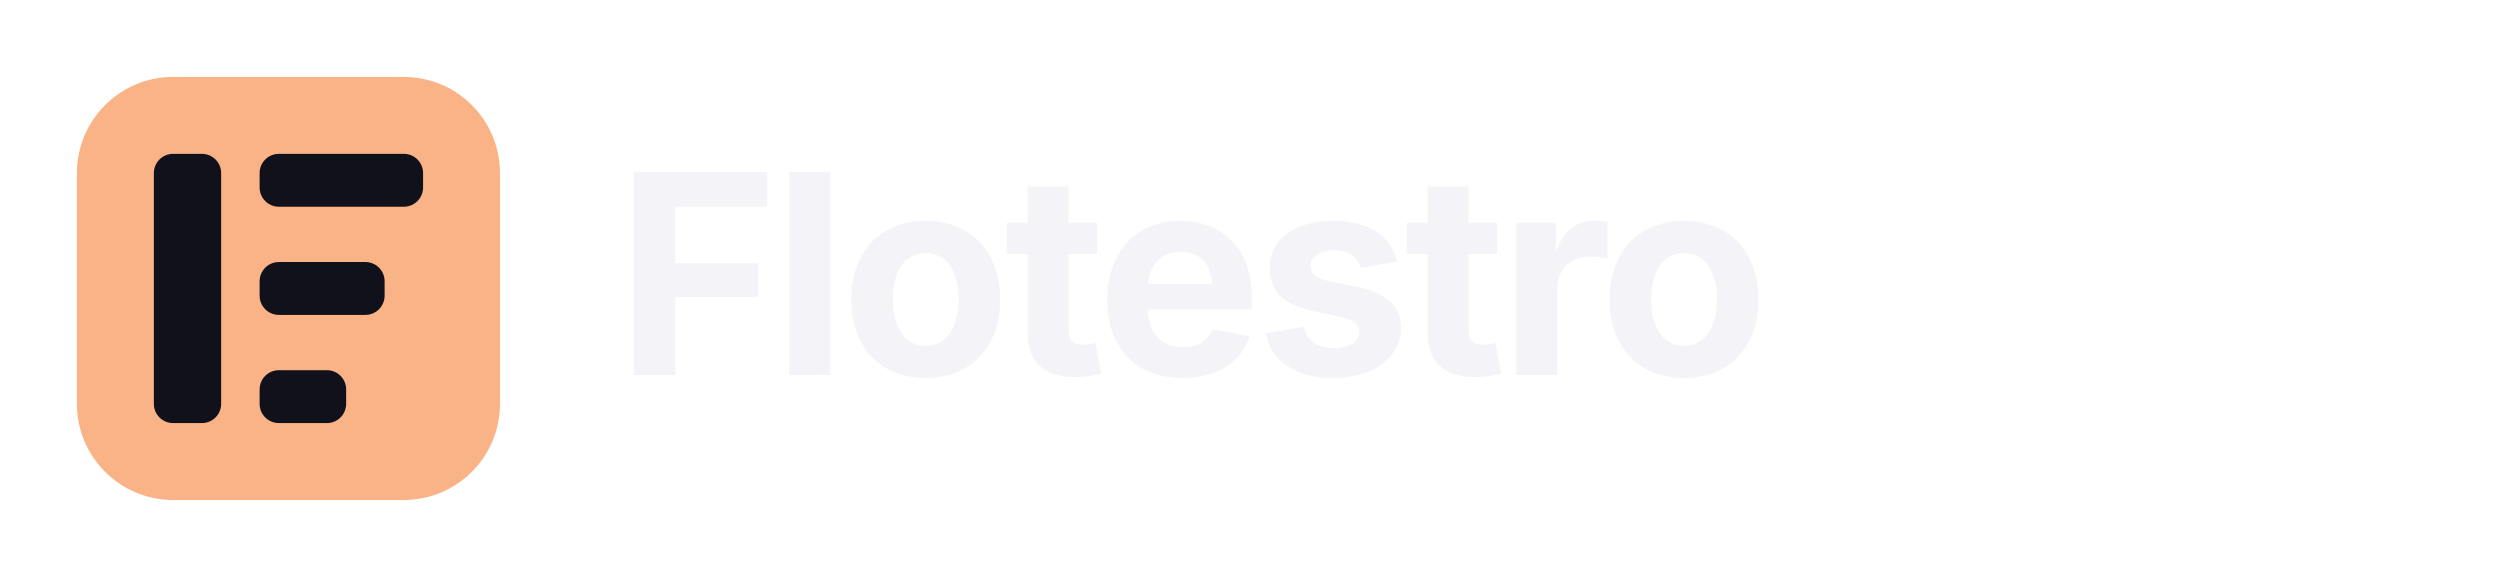
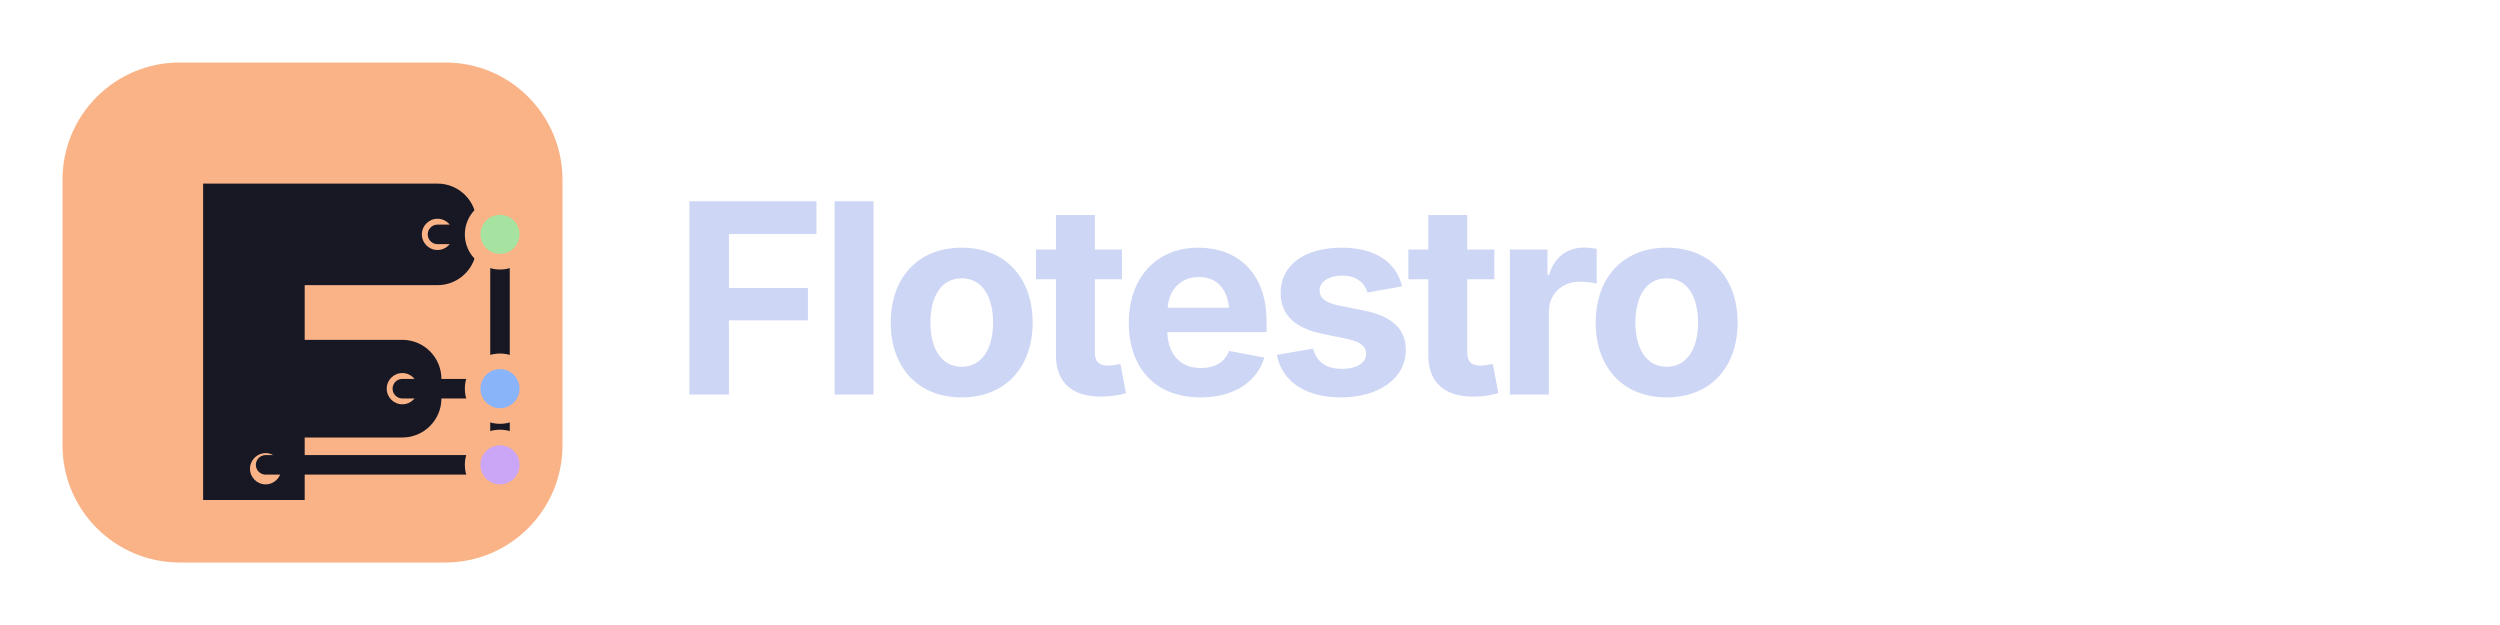
- <svg xmlns="http://www.w3.org/2000/svg" viewBox="0 0 520 120" width="520" height="120" role="img" aria-label="Flotestro">
-   <rect x="16" y="16" width="88" height="88" rx="20" fill="#fab387" />
-   <g fill="#11111b">
-     <rect x="32" y="32" width="14" height="56" rx="4" />
-     <rect x="54" y="32" width="34" height="11" rx="4" />
-     <rect x="54" y="54.5" width="26" height="11" rx="4" />
-     <rect x="54" y="77" width="18" height="11" rx="4" />
+ <svg xmlns="http://www.w3.org/2000/svg" viewBox="0 0 640 160" width="640" height="160" role="img" aria-labelledby="title desc">
+   <g transform="translate(16 16)">
+     <rect width="128" height="128" rx="30" fill="#FAB387" />
+     <path d="M36 31h60a10 10 0 0 1 10 10v6a10 10 0 0 1-10 10H62v14h25a10 10 0 0 1 10 10v5a10 10 0 0 1-10 10H62v16H36z" fill="#181825" />
+     <circle cx="96" cy="44" r="4" fill="#FAB387" />
+     <circle cx="87" cy="83.5" r="4" fill="#FAB387" />
+     <circle cx="52" cy="104" r="4" fill="#FAB387" />
+     <path d="M96 44h16v59H52M87 83.5h25" fill="none" stroke="#181825" stroke-width="5" stroke-linecap="round" stroke-linejoin="round" />
+     <circle cx="112" cy="44" r="7" fill="#A6E3A1" stroke="#FAB387" stroke-width="4" />
+     <circle cx="112" cy="83.5" r="7" fill="#89B4FA" stroke="#FAB387" stroke-width="4" />
+     <circle cx="112" cy="103" r="7" fill="#CBA6F7" stroke="#FAB387" stroke-width="4" />
  </g>
-   <text x="128" y="78" font-family="Inter, 'Segoe UI', Roboto, 'Helvetica Neue', Arial, sans-serif" font-size="58" font-weight="700" letter-spacing="-1.5" fill="#f4f4f8">Flotestro</text>
+   <text x="172" y="101" font-family="Inter, ui-sans-serif, system-ui, -apple-system, BlinkMacSystemFont, 'Segoe UI', sans-serif" font-size="68" font-weight="750" letter-spacing="-2.5" fill="#CDD6F4">Flotestro</text>
</svg>
